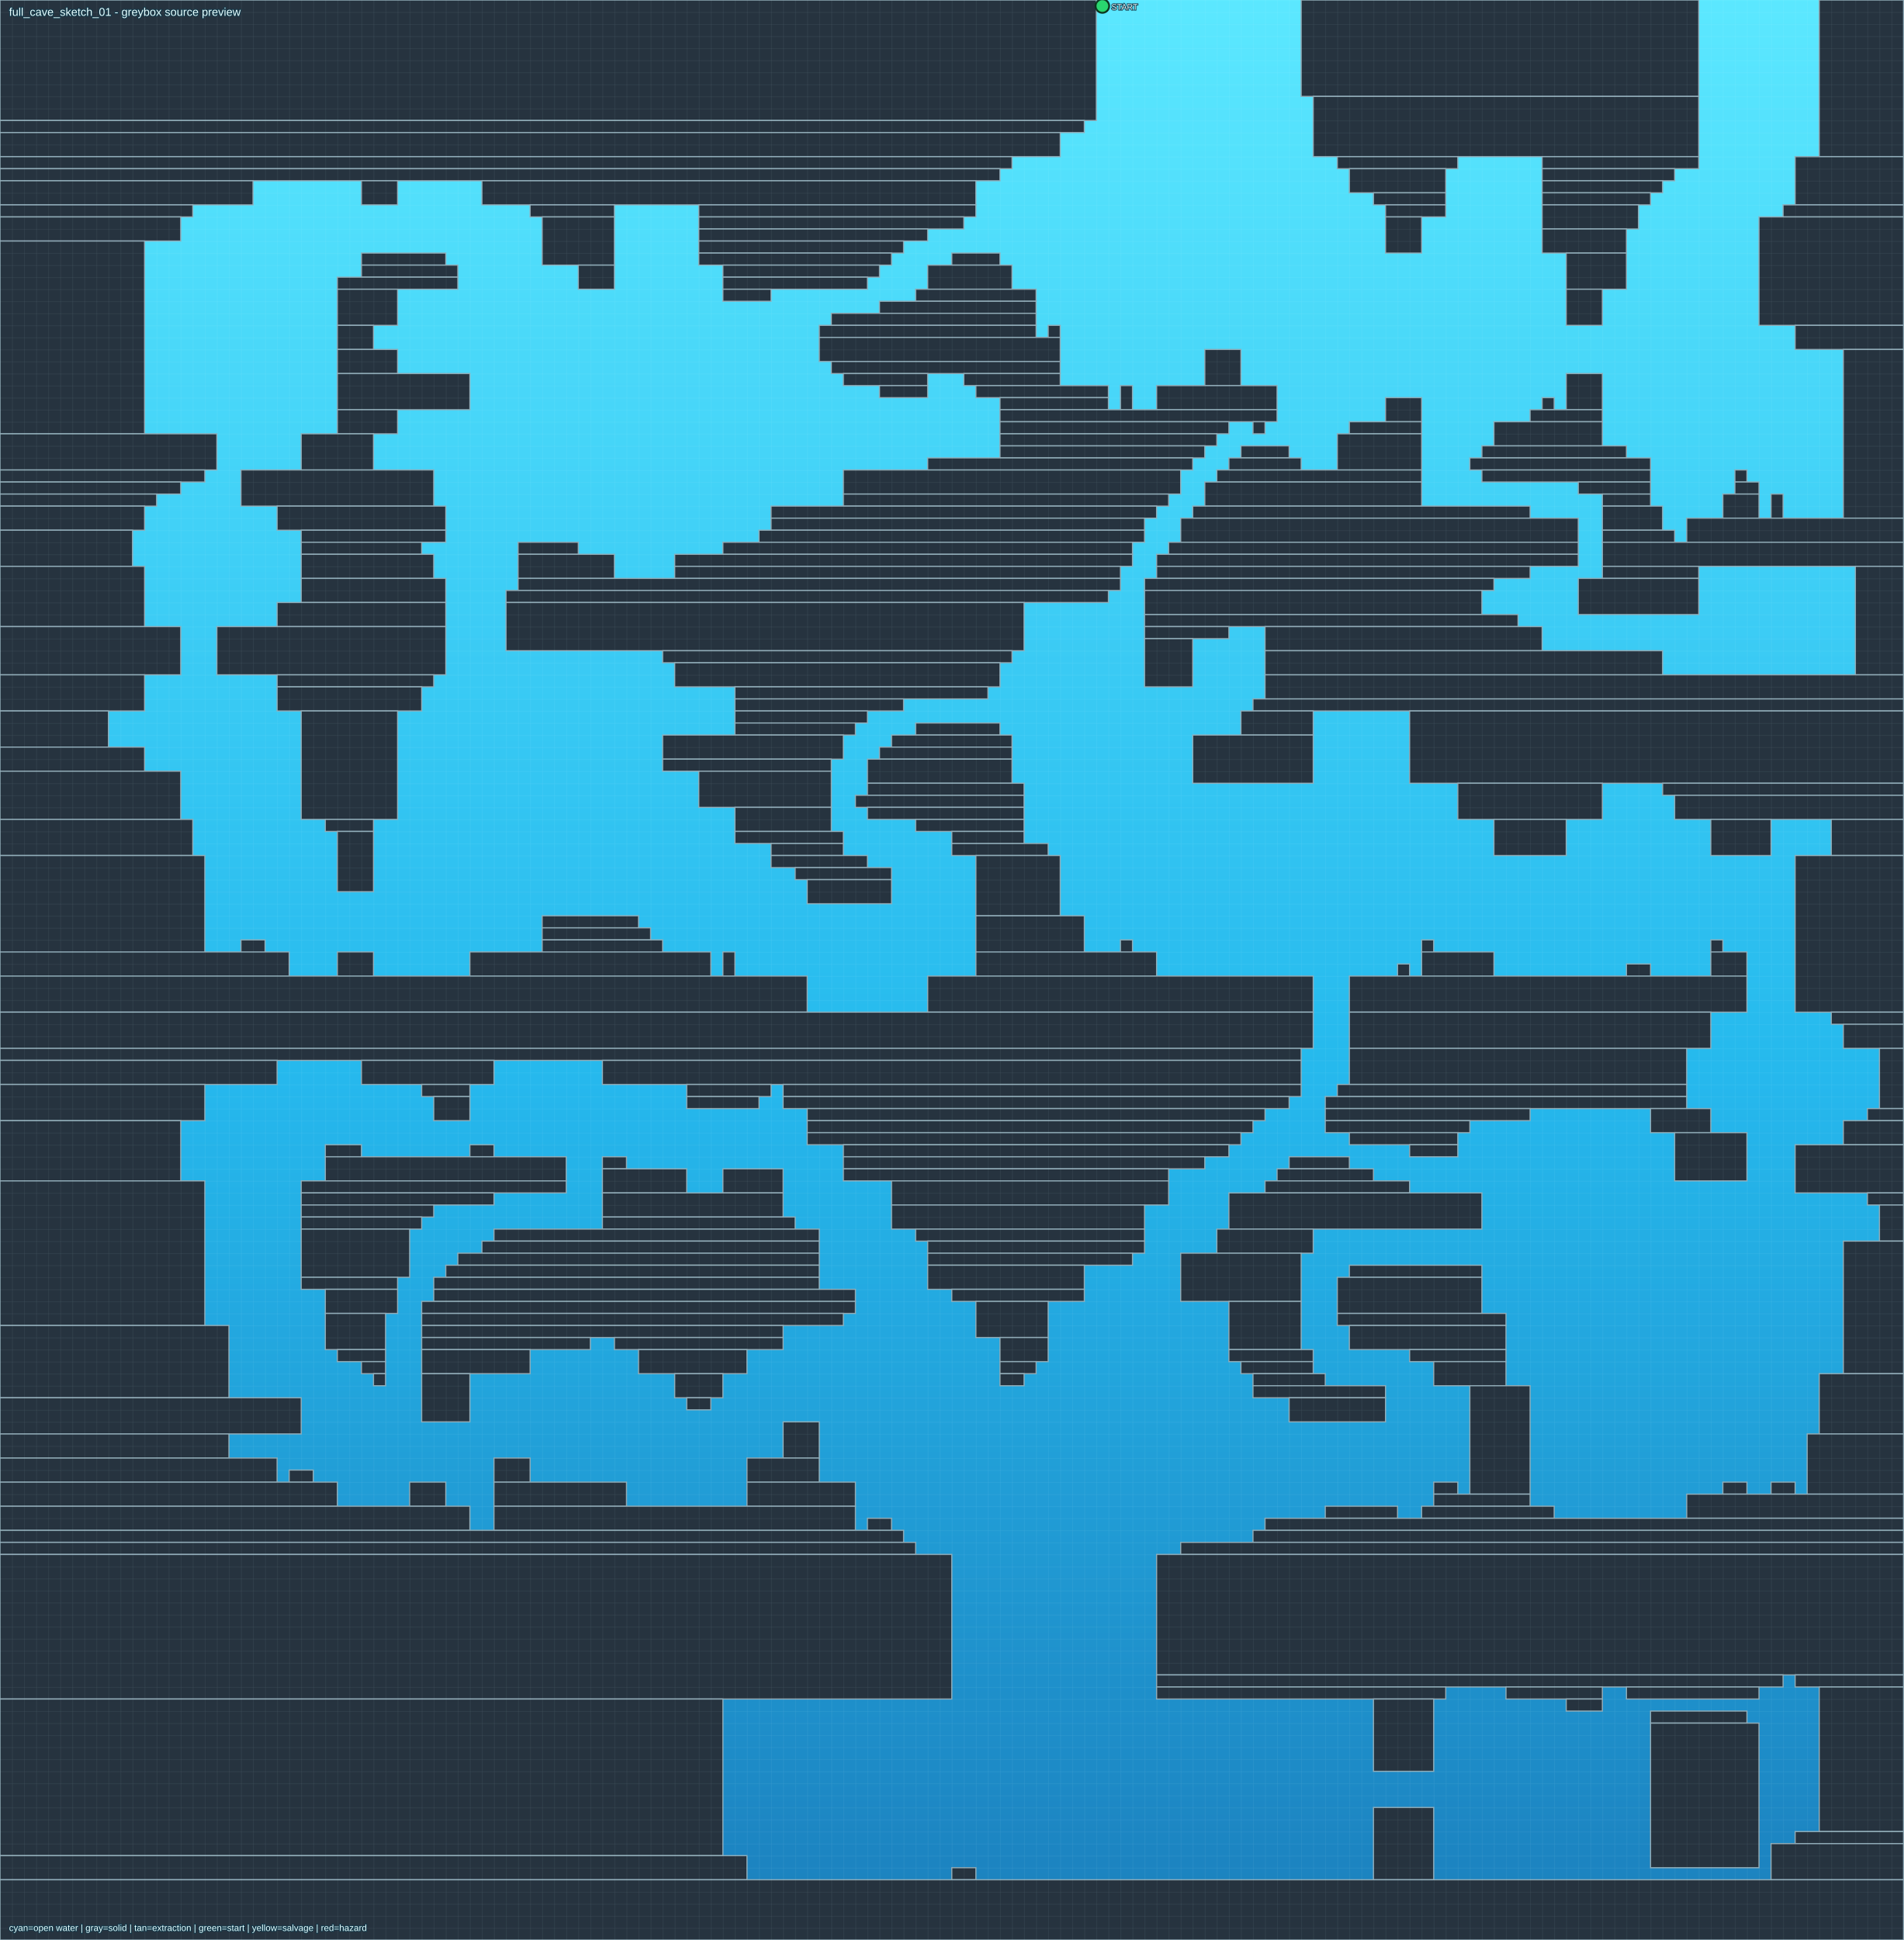
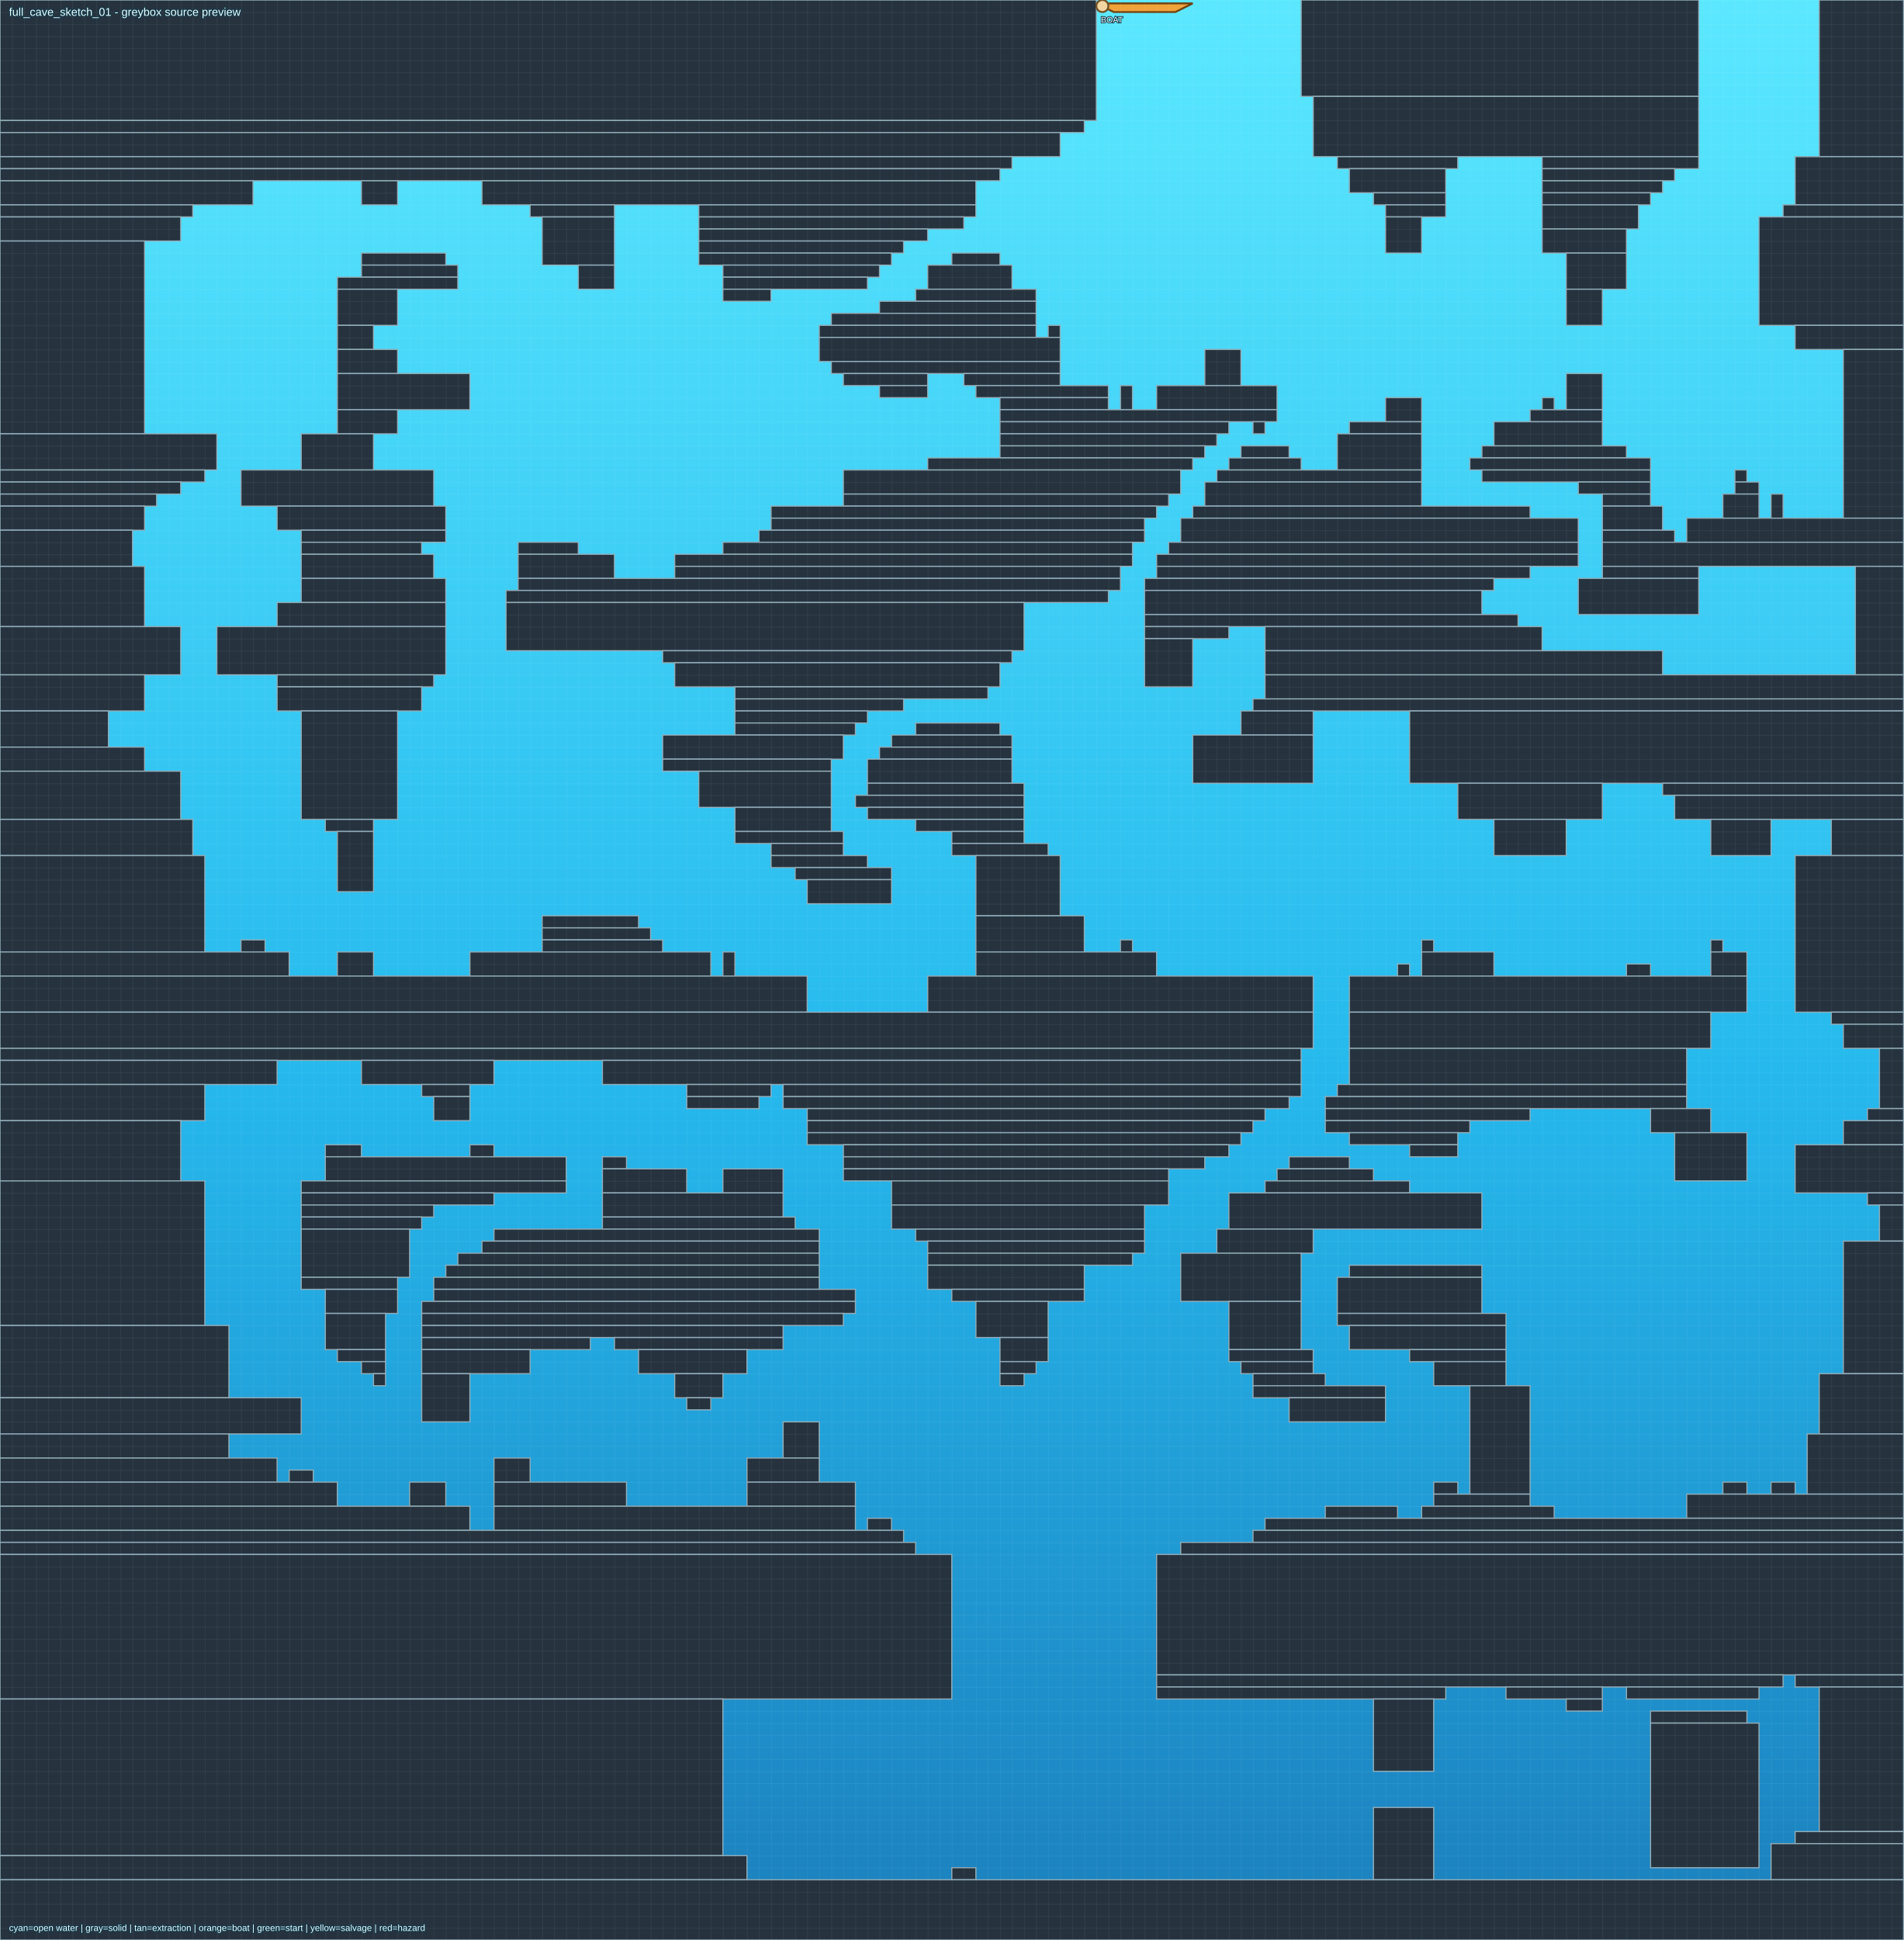
<svg xmlns="http://www.w3.org/2000/svg" viewBox="0 0 5056 5152" width="5056" height="5152">
  <defs>
    <linearGradient id="water" x1="0" y1="0" x2="0" y2="1">
      <stop offset="0%" stop-color="#4ee6ff" />
      <stop offset="55%" stop-color="#13b3ec" />
      <stop offset="100%" stop-color="#0874b7" />
    </linearGradient>
    <pattern id="grid" width="32" height="32" patternUnits="userSpaceOnUse">
      <path d="M 32 0 L 0 0 0 32" fill="none" stroke="#d8f7ff" stroke-width="1" opacity="0.22" />
    </pattern>
  </defs>
  <rect x="0" y="0" width="5056" height="5152" fill="url(#water)" />
  <rect x="0" y="0" width="5056" height="5152" fill="#ffffff" opacity="0.08" stroke="#ffffff" stroke-width="4" stroke-dasharray="16 14" />
  <text x="12.0" y="34.0" fill="#eaffff" font-family="Arial, sans-serif" font-size="24" paint-order="stroke" stroke="#10384a" stroke-width="4">full_sketch_source_bounds</text>
  <rect x="3456" y="0" width="1056" height="256" fill="#26333f" stroke="#8ea9b5" stroke-width="3" />
  <rect x="0" y="0" width="2912" height="320" fill="#26333f" stroke="#8ea9b5" stroke-width="3" />
  <rect x="0" y="320" width="2880" height="32" fill="#26333f" stroke="#8ea9b5" stroke-width="3" />
  <rect x="0" y="352" width="2816" height="64" fill="#26333f" stroke="#8ea9b5" stroke-width="3" />
  <rect x="3488" y="256" width="1024" height="160" fill="#26333f" stroke="#8ea9b5" stroke-width="3" />
  <rect x="4832" y="0" width="224" height="416" fill="#26333f" stroke="#8ea9b5" stroke-width="3" />
  <rect x="0" y="416" width="2688" height="32" fill="#26333f" stroke="#8ea9b5" stroke-width="3" />
  <rect x="3552" y="416" width="320" height="32" fill="#26333f" stroke="#8ea9b5" stroke-width="3" />
  <rect x="4096" y="416" width="416" height="32" fill="#26333f" stroke="#8ea9b5" stroke-width="3" />
  <rect x="0" y="448" width="2656" height="32" fill="#26333f" stroke="#8ea9b5" stroke-width="3" />
  <rect x="4096" y="448" width="352" height="32" fill="#26333f" stroke="#8ea9b5" stroke-width="3" />
  <rect x="3584" y="448" width="256" height="64" fill="#26333f" stroke="#8ea9b5" stroke-width="3" />
  <rect x="4096" y="480" width="320" height="32" fill="#26333f" stroke="#8ea9b5" stroke-width="3" />
  <rect x="0" y="480" width="672" height="64" fill="#26333f" stroke="#8ea9b5" stroke-width="3" />
  <rect x="960" y="480" width="96" height="64" fill="#26333f" stroke="#8ea9b5" stroke-width="3" />
  <rect x="1280" y="480" width="1312" height="64" fill="#26333f" stroke="#8ea9b5" stroke-width="3" />
  <rect x="3648" y="512" width="192" height="32" fill="#26333f" stroke="#8ea9b5" stroke-width="3" />
  <rect x="4096" y="512" width="288" height="32" fill="#26333f" stroke="#8ea9b5" stroke-width="3" />
  <rect x="4768" y="416" width="288" height="128" fill="#26333f" stroke="#8ea9b5" stroke-width="3" />
  <rect x="0" y="544" width="512" height="32" fill="#26333f" stroke="#8ea9b5" stroke-width="3" />
  <rect x="1408" y="544" width="224" height="32" fill="#26333f" stroke="#8ea9b5" stroke-width="3" />
  <rect x="1856" y="544" width="736" height="32" fill="#26333f" stroke="#8ea9b5" stroke-width="3" />
  <rect x="3680" y="544" width="160" height="32" fill="#26333f" stroke="#8ea9b5" stroke-width="3" />
  <rect x="4736" y="544" width="320" height="32" fill="#26333f" stroke="#8ea9b5" stroke-width="3" />
  <rect x="1856" y="576" width="704" height="32" fill="#26333f" stroke="#8ea9b5" stroke-width="3" />
  <rect x="4096" y="544" width="256" height="64" fill="#26333f" stroke="#8ea9b5" stroke-width="3" />
  <rect x="0" y="576" width="480" height="64" fill="#26333f" stroke="#8ea9b5" stroke-width="3" />
  <rect x="1856" y="608" width="608" height="32" fill="#26333f" stroke="#8ea9b5" stroke-width="3" />
  <rect x="1856" y="640" width="544" height="32" fill="#26333f" stroke="#8ea9b5" stroke-width="3" />
  <rect x="3680" y="576" width="96" height="96" fill="#26333f" stroke="#8ea9b5" stroke-width="3" />
  <rect x="4096" y="608" width="224" height="64" fill="#26333f" stroke="#8ea9b5" stroke-width="3" />
  <rect x="960" y="672" width="224" height="32" fill="#26333f" stroke="#8ea9b5" stroke-width="3" />
  <rect x="1440" y="576" width="192" height="128" fill="#26333f" stroke="#8ea9b5" stroke-width="3" />
  <rect x="1856" y="672" width="512" height="32" fill="#26333f" stroke="#8ea9b5" stroke-width="3" />
  <rect x="2528" y="672" width="128" height="32" fill="#26333f" stroke="#8ea9b5" stroke-width="3" />
  <rect x="960" y="704" width="256" height="32" fill="#26333f" stroke="#8ea9b5" stroke-width="3" />
  <rect x="1920" y="704" width="416" height="32" fill="#26333f" stroke="#8ea9b5" stroke-width="3" />
  <rect x="896" y="736" width="320" height="32" fill="#26333f" stroke="#8ea9b5" stroke-width="3" />
  <rect x="1536" y="704" width="96" height="64" fill="#26333f" stroke="#8ea9b5" stroke-width="3" />
  <rect x="1920" y="736" width="384" height="32" fill="#26333f" stroke="#8ea9b5" stroke-width="3" />
  <rect x="2464" y="704" width="224" height="64" fill="#26333f" stroke="#8ea9b5" stroke-width="3" />
  <rect x="4160" y="672" width="160" height="96" fill="#26333f" stroke="#8ea9b5" stroke-width="3" />
  <rect x="1920" y="768" width="128" height="32" fill="#26333f" stroke="#8ea9b5" stroke-width="3" />
  <rect x="2432" y="768" width="320" height="32" fill="#26333f" stroke="#8ea9b5" stroke-width="3" />
  <rect x="2336" y="800" width="416" height="32" fill="#26333f" stroke="#8ea9b5" stroke-width="3" />
  <rect x="896" y="768" width="160" height="96" fill="#26333f" stroke="#8ea9b5" stroke-width="3" />
  <rect x="2208" y="832" width="544" height="32" fill="#26333f" stroke="#8ea9b5" stroke-width="3" />
  <rect x="4160" y="768" width="96" height="96" fill="#26333f" stroke="#8ea9b5" stroke-width="3" />
  <rect x="4672" y="576" width="384" height="288" fill="#26333f" stroke="#8ea9b5" stroke-width="3" />
  <rect x="2176" y="864" width="576" height="32" fill="#26333f" stroke="#8ea9b5" stroke-width="3" />
  <rect x="2784" y="864" width="32" height="32" fill="#26333f" stroke="#8ea9b5" stroke-width="3" />
  <rect x="896" y="864" width="96" height="64" fill="#26333f" stroke="#8ea9b5" stroke-width="3" />
  <rect x="4768" y="864" width="288" height="64" fill="#26333f" stroke="#8ea9b5" stroke-width="3" />
  <rect x="2176" y="896" width="640" height="64" fill="#26333f" stroke="#8ea9b5" stroke-width="3" />
  <rect x="896" y="928" width="160" height="64" fill="#26333f" stroke="#8ea9b5" stroke-width="3" />
  <rect x="2208" y="960" width="608" height="32" fill="#26333f" stroke="#8ea9b5" stroke-width="3" />
  <rect x="2240" y="992" width="224" height="32" fill="#26333f" stroke="#8ea9b5" stroke-width="3" />
  <rect x="2560" y="992" width="256" height="32" fill="#26333f" stroke="#8ea9b5" stroke-width="3" />
  <rect x="3200" y="928" width="96" height="96" fill="#26333f" stroke="#8ea9b5" stroke-width="3" />
  <rect x="2336" y="1024" width="128" height="32" fill="#26333f" stroke="#8ea9b5" stroke-width="3" />
  <rect x="2592" y="1024" width="352" height="32" fill="#26333f" stroke="#8ea9b5" stroke-width="3" />
  <rect x="896" y="992" width="352" height="96" fill="#26333f" stroke="#8ea9b5" stroke-width="3" />
  <rect x="2656" y="1056" width="288" height="32" fill="#26333f" stroke="#8ea9b5" stroke-width="3" />
  <rect x="2976" y="1024" width="32" height="64" fill="#26333f" stroke="#8ea9b5" stroke-width="3" />
  <rect x="3072" y="1024" width="320" height="64" fill="#26333f" stroke="#8ea9b5" stroke-width="3" />
  <rect x="4096" y="1056" width="32" height="32" fill="#26333f" stroke="#8ea9b5" stroke-width="3" />
  <rect x="4160" y="992" width="96" height="96" fill="#26333f" stroke="#8ea9b5" stroke-width="3" />
  <rect x="2656" y="1088" width="736" height="32" fill="#26333f" stroke="#8ea9b5" stroke-width="3" />
  <rect x="3680" y="1056" width="96" height="64" fill="#26333f" stroke="#8ea9b5" stroke-width="3" />
  <rect x="4064" y="1088" width="192" height="32" fill="#26333f" stroke="#8ea9b5" stroke-width="3" />
  <rect x="0" y="640" width="384" height="512" fill="#26333f" stroke="#8ea9b5" stroke-width="3" />
  <rect x="896" y="1088" width="160" height="64" fill="#26333f" stroke="#8ea9b5" stroke-width="3" />
  <rect x="2656" y="1120" width="608" height="32" fill="#26333f" stroke="#8ea9b5" stroke-width="3" />
  <rect x="3328" y="1120" width="32" height="32" fill="#26333f" stroke="#8ea9b5" stroke-width="3" />
  <rect x="3584" y="1120" width="192" height="32" fill="#26333f" stroke="#8ea9b5" stroke-width="3" />
  <rect x="2656" y="1152" width="576" height="32" fill="#26333f" stroke="#8ea9b5" stroke-width="3" />
  <rect x="3968" y="1120" width="288" height="64" fill="#26333f" stroke="#8ea9b5" stroke-width="3" />
  <rect x="2656" y="1184" width="544" height="32" fill="#26333f" stroke="#8ea9b5" stroke-width="3" />
  <rect x="3296" y="1184" width="128" height="32" fill="#26333f" stroke="#8ea9b5" stroke-width="3" />
  <rect x="3936" y="1184" width="384" height="32" fill="#26333f" stroke="#8ea9b5" stroke-width="3" />
  <rect x="0" y="1152" width="576" height="96" fill="#26333f" stroke="#8ea9b5" stroke-width="3" />
  <rect x="800" y="1152" width="192" height="96" fill="#26333f" stroke="#8ea9b5" stroke-width="3" />
  <rect x="2464" y="1216" width="704" height="32" fill="#26333f" stroke="#8ea9b5" stroke-width="3" />
  <rect x="3264" y="1216" width="192" height="32" fill="#26333f" stroke="#8ea9b5" stroke-width="3" />
  <rect x="3552" y="1152" width="224" height="96" fill="#26333f" stroke="#8ea9b5" stroke-width="3" />
  <rect x="3904" y="1216" width="480" height="32" fill="#26333f" stroke="#8ea9b5" stroke-width="3" />
  <rect x="0" y="1248" width="544" height="32" fill="#26333f" stroke="#8ea9b5" stroke-width="3" />
  <rect x="3232" y="1248" width="544" height="32" fill="#26333f" stroke="#8ea9b5" stroke-width="3" />
  <rect x="3936" y="1248" width="448" height="32" fill="#26333f" stroke="#8ea9b5" stroke-width="3" />
  <rect x="4608" y="1248" width="32" height="32" fill="#26333f" stroke="#8ea9b5" stroke-width="3" />
  <rect x="0" y="1280" width="480" height="32" fill="#26333f" stroke="#8ea9b5" stroke-width="3" />
  <rect x="2240" y="1248" width="896" height="64" fill="#26333f" stroke="#8ea9b5" stroke-width="3" />
  <rect x="4192" y="1280" width="192" height="32" fill="#26333f" stroke="#8ea9b5" stroke-width="3" />
  <rect x="4608" y="1280" width="64" height="32" fill="#26333f" stroke="#8ea9b5" stroke-width="3" />
  <rect x="0" y="1312" width="416" height="32" fill="#26333f" stroke="#8ea9b5" stroke-width="3" />
  <rect x="640" y="1248" width="512" height="96" fill="#26333f" stroke="#8ea9b5" stroke-width="3" />
  <rect x="2240" y="1312" width="864" height="32" fill="#26333f" stroke="#8ea9b5" stroke-width="3" />
  <rect x="3200" y="1280" width="576" height="64" fill="#26333f" stroke="#8ea9b5" stroke-width="3" />
  <rect x="4256" y="1312" width="128" height="32" fill="#26333f" stroke="#8ea9b5" stroke-width="3" />
  <rect x="2048" y="1344" width="1024" height="32" fill="#26333f" stroke="#8ea9b5" stroke-width="3" />
  <rect x="3168" y="1344" width="896" height="32" fill="#26333f" stroke="#8ea9b5" stroke-width="3" />
  <rect x="4576" y="1312" width="96" height="64" fill="#26333f" stroke="#8ea9b5" stroke-width="3" />
  <rect x="4704" y="1312" width="32" height="64" fill="#26333f" stroke="#8ea9b5" stroke-width="3" />
  <rect x="4896" y="928" width="160" height="448" fill="#26333f" stroke="#8ea9b5" stroke-width="3" />
  <rect x="0" y="1344" width="384" height="64" fill="#26333f" stroke="#8ea9b5" stroke-width="3" />
  <rect x="736" y="1344" width="448" height="64" fill="#26333f" stroke="#8ea9b5" stroke-width="3" />
  <rect x="2048" y="1376" width="992" height="32" fill="#26333f" stroke="#8ea9b5" stroke-width="3" />
  <rect x="4256" y="1344" width="160" height="64" fill="#26333f" stroke="#8ea9b5" stroke-width="3" />
  <rect x="800" y="1408" width="384" height="32" fill="#26333f" stroke="#8ea9b5" stroke-width="3" />
  <rect x="2016" y="1408" width="1024" height="32" fill="#26333f" stroke="#8ea9b5" stroke-width="3" />
  <rect x="3136" y="1376" width="1056" height="64" fill="#26333f" stroke="#8ea9b5" stroke-width="3" />
  <rect x="4256" y="1408" width="192" height="32" fill="#26333f" stroke="#8ea9b5" stroke-width="3" />
  <rect x="4480" y="1376" width="576" height="64" fill="#26333f" stroke="#8ea9b5" stroke-width="3" />
  <rect x="800" y="1440" width="320" height="32" fill="#26333f" stroke="#8ea9b5" stroke-width="3" />
  <rect x="1376" y="1440" width="160" height="32" fill="#26333f" stroke="#8ea9b5" stroke-width="3" />
  <rect x="1920" y="1440" width="1088" height="32" fill="#26333f" stroke="#8ea9b5" stroke-width="3" />
  <rect x="3104" y="1440" width="1088" height="32" fill="#26333f" stroke="#8ea9b5" stroke-width="3" />
  <rect x="0" y="1408" width="352" height="96" fill="#26333f" stroke="#8ea9b5" stroke-width="3" />
  <rect x="1792" y="1472" width="1216" height="32" fill="#26333f" stroke="#8ea9b5" stroke-width="3" />
  <rect x="3072" y="1472" width="1120" height="32" fill="#26333f" stroke="#8ea9b5" stroke-width="3" />
  <rect x="4256" y="1440" width="800" height="64" fill="#26333f" stroke="#8ea9b5" stroke-width="3" />
  <rect x="800" y="1472" width="352" height="64" fill="#26333f" stroke="#8ea9b5" stroke-width="3" />
  <rect x="1376" y="1472" width="256" height="64" fill="#26333f" stroke="#8ea9b5" stroke-width="3" />
  <rect x="1792" y="1504" width="1184" height="32" fill="#26333f" stroke="#8ea9b5" stroke-width="3" />
  <rect x="3072" y="1504" width="992" height="32" fill="#26333f" stroke="#8ea9b5" stroke-width="3" />
  <rect x="4256" y="1504" width="256" height="32" fill="#26333f" stroke="#8ea9b5" stroke-width="3" />
  <rect x="1376" y="1536" width="1600" height="32" fill="#26333f" stroke="#8ea9b5" stroke-width="3" />
  <rect x="3040" y="1536" width="928" height="32" fill="#26333f" stroke="#8ea9b5" stroke-width="3" />
  <rect x="800" y="1536" width="384" height="64" fill="#26333f" stroke="#8ea9b5" stroke-width="3" />
  <rect x="1344" y="1568" width="1600" height="32" fill="#26333f" stroke="#8ea9b5" stroke-width="3" />
  <rect x="3040" y="1568" width="896" height="64" fill="#26333f" stroke="#8ea9b5" stroke-width="3" />
  <rect x="4192" y="1536" width="320" height="96" fill="#26333f" stroke="#8ea9b5" stroke-width="3" />
  <rect x="0" y="1504" width="384" height="160" fill="#26333f" stroke="#8ea9b5" stroke-width="3" />
  <rect x="736" y="1600" width="448" height="64" fill="#26333f" stroke="#8ea9b5" stroke-width="3" />
  <rect x="3040" y="1632" width="992" height="32" fill="#26333f" stroke="#8ea9b5" stroke-width="3" />
  <rect x="3040" y="1664" width="224" height="32" fill="#26333f" stroke="#8ea9b5" stroke-width="3" />
  <rect x="1344" y="1600" width="1376" height="128" fill="#26333f" stroke="#8ea9b5" stroke-width="3" />
  <rect x="3360" y="1664" width="736" height="64" fill="#26333f" stroke="#8ea9b5" stroke-width="3" />
  <rect x="1760" y="1728" width="928" height="32" fill="#26333f" stroke="#8ea9b5" stroke-width="3" />
  <rect x="0" y="1664" width="480" height="128" fill="#26333f" stroke="#8ea9b5" stroke-width="3" />
  <rect x="576" y="1664" width="608" height="128" fill="#26333f" stroke="#8ea9b5" stroke-width="3" />
  <rect x="3360" y="1728" width="1056" height="64" fill="#26333f" stroke="#8ea9b5" stroke-width="3" />
  <rect x="4928" y="1504" width="128" height="288" fill="#26333f" stroke="#8ea9b5" stroke-width="3" />
  <rect x="736" y="1792" width="416" height="32" fill="#26333f" stroke="#8ea9b5" stroke-width="3" />
  <rect x="1792" y="1760" width="864" height="64" fill="#26333f" stroke="#8ea9b5" stroke-width="3" />
  <rect x="3040" y="1696" width="128" height="128" fill="#26333f" stroke="#8ea9b5" stroke-width="3" />
  <rect x="1952" y="1824" width="672" height="32" fill="#26333f" stroke="#8ea9b5" stroke-width="3" />
  <rect x="3360" y="1792" width="1696" height="64" fill="#26333f" stroke="#8ea9b5" stroke-width="3" />
  <rect x="0" y="1792" width="384" height="96" fill="#26333f" stroke="#8ea9b5" stroke-width="3" />
  <rect x="736" y="1824" width="384" height="64" fill="#26333f" stroke="#8ea9b5" stroke-width="3" />
  <rect x="1952" y="1856" width="448" height="32" fill="#26333f" stroke="#8ea9b5" stroke-width="3" />
  <rect x="3328" y="1856" width="1728" height="32" fill="#26333f" stroke="#8ea9b5" stroke-width="3" />
  <rect x="1952" y="1888" width="352" height="32" fill="#26333f" stroke="#8ea9b5" stroke-width="3" />
  <rect x="1952" y="1920" width="320" height="32" fill="#26333f" stroke="#8ea9b5" stroke-width="3" />
  <rect x="2432" y="1920" width="224" height="32" fill="#26333f" stroke="#8ea9b5" stroke-width="3" />
  <rect x="3296" y="1888" width="192" height="64" fill="#26333f" stroke="#8ea9b5" stroke-width="3" />
  <rect x="0" y="1888" width="288" height="96" fill="#26333f" stroke="#8ea9b5" stroke-width="3" />
  <rect x="2368" y="1952" width="320" height="32" fill="#26333f" stroke="#8ea9b5" stroke-width="3" />
  <rect x="1760" y="1952" width="480" height="64" fill="#26333f" stroke="#8ea9b5" stroke-width="3" />
  <rect x="2336" y="1984" width="352" height="32" fill="#26333f" stroke="#8ea9b5" stroke-width="3" />
  <rect x="0" y="1984" width="384" height="64" fill="#26333f" stroke="#8ea9b5" stroke-width="3" />
  <rect x="1760" y="2016" width="448" height="32" fill="#26333f" stroke="#8ea9b5" stroke-width="3" />
  <rect x="2304" y="2016" width="384" height="64" fill="#26333f" stroke="#8ea9b5" stroke-width="3" />
  <rect x="3168" y="1952" width="320" height="128" fill="#26333f" stroke="#8ea9b5" stroke-width="3" />
  <rect x="3744" y="1888" width="1312" height="192" fill="#26333f" stroke="#8ea9b5" stroke-width="3" />
  <rect x="2304" y="2080" width="416" height="32" fill="#26333f" stroke="#8ea9b5" stroke-width="3" />
  <rect x="4416" y="2080" width="640" height="32" fill="#26333f" stroke="#8ea9b5" stroke-width="3" />
  <rect x="1856" y="2048" width="352" height="96" fill="#26333f" stroke="#8ea9b5" stroke-width="3" />
  <rect x="2272" y="2112" width="448" height="32" fill="#26333f" stroke="#8ea9b5" stroke-width="3" />
  <rect x="0" y="2048" width="480" height="128" fill="#26333f" stroke="#8ea9b5" stroke-width="3" />
  <rect x="800" y="1888" width="256" height="288" fill="#26333f" stroke="#8ea9b5" stroke-width="3" />
  <rect x="2304" y="2144" width="416" height="32" fill="#26333f" stroke="#8ea9b5" stroke-width="3" />
  <rect x="3872" y="2080" width="384" height="96" fill="#26333f" stroke="#8ea9b5" stroke-width="3" />
  <rect x="4448" y="2112" width="608" height="64" fill="#26333f" stroke="#8ea9b5" stroke-width="3" />
  <rect x="864" y="2176" width="128" height="32" fill="#26333f" stroke="#8ea9b5" stroke-width="3" />
  <rect x="1952" y="2144" width="256" height="64" fill="#26333f" stroke="#8ea9b5" stroke-width="3" />
  <rect x="2432" y="2176" width="288" height="32" fill="#26333f" stroke="#8ea9b5" stroke-width="3" />
  <rect x="1952" y="2208" width="288" height="32" fill="#26333f" stroke="#8ea9b5" stroke-width="3" />
  <rect x="2528" y="2208" width="192" height="32" fill="#26333f" stroke="#8ea9b5" stroke-width="3" />
  <rect x="0" y="2176" width="512" height="96" fill="#26333f" stroke="#8ea9b5" stroke-width="3" />
  <rect x="2048" y="2240" width="192" height="32" fill="#26333f" stroke="#8ea9b5" stroke-width="3" />
  <rect x="2528" y="2240" width="256" height="32" fill="#26333f" stroke="#8ea9b5" stroke-width="3" />
  <rect x="3968" y="2176" width="192" height="96" fill="#26333f" stroke="#8ea9b5" stroke-width="3" />
  <rect x="4544" y="2176" width="160" height="96" fill="#26333f" stroke="#8ea9b5" stroke-width="3" />
  <rect x="4864" y="2176" width="192" height="96" fill="#26333f" stroke="#8ea9b5" stroke-width="3" />
  <rect x="2048" y="2272" width="256" height="32" fill="#26333f" stroke="#8ea9b5" stroke-width="3" />
  <rect x="2112" y="2304" width="256" height="32" fill="#26333f" stroke="#8ea9b5" stroke-width="3" />
  <rect x="896" y="2208" width="96" height="160" fill="#26333f" stroke="#8ea9b5" stroke-width="3" />
  <rect x="2144" y="2336" width="224" height="64" fill="#26333f" stroke="#8ea9b5" stroke-width="3" />
  <rect x="2592" y="2272" width="224" height="160" fill="#26333f" stroke="#8ea9b5" stroke-width="3" />
  <rect x="1440" y="2432" width="256" height="32" fill="#26333f" stroke="#8ea9b5" stroke-width="3" />
  <rect x="1440" y="2464" width="288" height="32" fill="#26333f" stroke="#8ea9b5" stroke-width="3" />
  <rect x="0" y="2272" width="544" height="256" fill="#26333f" stroke="#8ea9b5" stroke-width="3" />
  <rect x="640" y="2496" width="64" height="32" fill="#26333f" stroke="#8ea9b5" stroke-width="3" />
  <rect x="1440" y="2496" width="320" height="32" fill="#26333f" stroke="#8ea9b5" stroke-width="3" />
  <rect x="2592" y="2432" width="288" height="96" fill="#26333f" stroke="#8ea9b5" stroke-width="3" />
  <rect x="2976" y="2496" width="32" height="32" fill="#26333f" stroke="#8ea9b5" stroke-width="3" />
  <rect x="3776" y="2496" width="32" height="32" fill="#26333f" stroke="#8ea9b5" stroke-width="3" />
  <rect x="4544" y="2496" width="32" height="32" fill="#26333f" stroke="#8ea9b5" stroke-width="3" />
  <rect x="0" y="2528" width="768" height="64" fill="#26333f" stroke="#8ea9b5" stroke-width="3" />
  <rect x="896" y="2528" width="96" height="64" fill="#26333f" stroke="#8ea9b5" stroke-width="3" />
  <rect x="1248" y="2528" width="640" height="64" fill="#26333f" stroke="#8ea9b5" stroke-width="3" />
  <rect x="1920" y="2528" width="32" height="64" fill="#26333f" stroke="#8ea9b5" stroke-width="3" />
  <rect x="2592" y="2528" width="480" height="64" fill="#26333f" stroke="#8ea9b5" stroke-width="3" />
  <rect x="3712" y="2560" width="32" height="32" fill="#26333f" stroke="#8ea9b5" stroke-width="3" />
  <rect x="3776" y="2528" width="192" height="64" fill="#26333f" stroke="#8ea9b5" stroke-width="3" />
  <rect x="4320" y="2560" width="64" height="32" fill="#26333f" stroke="#8ea9b5" stroke-width="3" />
  <rect x="4544" y="2528" width="96" height="64" fill="#26333f" stroke="#8ea9b5" stroke-width="3" />
  <rect x="0" y="2592" width="2144" height="96" fill="#26333f" stroke="#8ea9b5" stroke-width="3" />
  <rect x="2464" y="2592" width="1024" height="96" fill="#26333f" stroke="#8ea9b5" stroke-width="3" />
  <rect x="3584" y="2592" width="1056" height="96" fill="#26333f" stroke="#8ea9b5" stroke-width="3" />
  <rect x="4768" y="2272" width="288" height="416" fill="#26333f" stroke="#8ea9b5" stroke-width="3" />
  <rect x="4864" y="2688" width="192" height="32" fill="#26333f" stroke="#8ea9b5" stroke-width="3" />
  <rect x="0" y="2688" width="3488" height="96" fill="#26333f" stroke="#8ea9b5" stroke-width="3" />
  <rect x="3584" y="2688" width="960" height="96" fill="#26333f" stroke="#8ea9b5" stroke-width="3" />
  <rect x="4896" y="2720" width="160" height="64" fill="#26333f" stroke="#8ea9b5" stroke-width="3" />
  <rect x="0" y="2784" width="3456" height="32" fill="#26333f" stroke="#8ea9b5" stroke-width="3" />
  <rect x="0" y="2816" width="736" height="64" fill="#26333f" stroke="#8ea9b5" stroke-width="3" />
  <rect x="960" y="2816" width="352" height="64" fill="#26333f" stroke="#8ea9b5" stroke-width="3" />
  <rect x="1600" y="2816" width="1856" height="64" fill="#26333f" stroke="#8ea9b5" stroke-width="3" />
  <rect x="3584" y="2784" width="896" height="96" fill="#26333f" stroke="#8ea9b5" stroke-width="3" />
  <rect x="1120" y="2880" width="128" height="32" fill="#26333f" stroke="#8ea9b5" stroke-width="3" />
  <rect x="1824" y="2880" width="224" height="32" fill="#26333f" stroke="#8ea9b5" stroke-width="3" />
  <rect x="2080" y="2880" width="1376" height="32" fill="#26333f" stroke="#8ea9b5" stroke-width="3" />
  <rect x="3552" y="2880" width="928" height="32" fill="#26333f" stroke="#8ea9b5" stroke-width="3" />
  <rect x="1824" y="2912" width="192" height="32" fill="#26333f" stroke="#8ea9b5" stroke-width="3" />
  <rect x="2080" y="2912" width="1344" height="32" fill="#26333f" stroke="#8ea9b5" stroke-width="3" />
  <rect x="3520" y="2912" width="960" height="32" fill="#26333f" stroke="#8ea9b5" stroke-width="3" />
  <rect x="4992" y="2784" width="64" height="160" fill="#26333f" stroke="#8ea9b5" stroke-width="3" />
  <rect x="0" y="2880" width="544" height="96" fill="#26333f" stroke="#8ea9b5" stroke-width="3" />
  <rect x="1152" y="2912" width="96" height="64" fill="#26333f" stroke="#8ea9b5" stroke-width="3" />
  <rect x="2144" y="2944" width="1216" height="32" fill="#26333f" stroke="#8ea9b5" stroke-width="3" />
  <rect x="3520" y="2944" width="544" height="32" fill="#26333f" stroke="#8ea9b5" stroke-width="3" />
  <rect x="4960" y="2944" width="96" height="32" fill="#26333f" stroke="#8ea9b5" stroke-width="3" />
  <rect x="2144" y="2976" width="1184" height="32" fill="#26333f" stroke="#8ea9b5" stroke-width="3" />
  <rect x="3520" y="2976" width="384" height="32" fill="#26333f" stroke="#8ea9b5" stroke-width="3" />
  <rect x="4384" y="2944" width="160" height="64" fill="#26333f" stroke="#8ea9b5" stroke-width="3" />
  <rect x="2144" y="3008" width="1152" height="32" fill="#26333f" stroke="#8ea9b5" stroke-width="3" />
  <rect x="3584" y="3008" width="288" height="32" fill="#26333f" stroke="#8ea9b5" stroke-width="3" />
  <rect x="4896" y="2976" width="160" height="64" fill="#26333f" stroke="#8ea9b5" stroke-width="3" />
  <rect x="864" y="3040" width="96" height="32" fill="#26333f" stroke="#8ea9b5" stroke-width="3" />
  <rect x="1248" y="3040" width="64" height="32" fill="#26333f" stroke="#8ea9b5" stroke-width="3" />
  <rect x="2240" y="3040" width="1024" height="32" fill="#26333f" stroke="#8ea9b5" stroke-width="3" />
  <rect x="3744" y="3040" width="128" height="32" fill="#26333f" stroke="#8ea9b5" stroke-width="3" />
  <rect x="1600" y="3072" width="64" height="32" fill="#26333f" stroke="#8ea9b5" stroke-width="3" />
  <rect x="2240" y="3072" width="960" height="32" fill="#26333f" stroke="#8ea9b5" stroke-width="3" />
  <rect x="3424" y="3072" width="160" height="32" fill="#26333f" stroke="#8ea9b5" stroke-width="3" />
  <rect x="0" y="2976" width="480" height="160" fill="#26333f" stroke="#8ea9b5" stroke-width="3" />
  <rect x="864" y="3072" width="640" height="64" fill="#26333f" stroke="#8ea9b5" stroke-width="3" />
  <rect x="2240" y="3104" width="864" height="32" fill="#26333f" stroke="#8ea9b5" stroke-width="3" />
  <rect x="3392" y="3104" width="256" height="32" fill="#26333f" stroke="#8ea9b5" stroke-width="3" />
  <rect x="4448" y="3008" width="192" height="128" fill="#26333f" stroke="#8ea9b5" stroke-width="3" />
  <rect x="800" y="3136" width="704" height="32" fill="#26333f" stroke="#8ea9b5" stroke-width="3" />
  <rect x="1600" y="3104" width="224" height="64" fill="#26333f" stroke="#8ea9b5" stroke-width="3" />
  <rect x="1920" y="3104" width="160" height="64" fill="#26333f" stroke="#8ea9b5" stroke-width="3" />
  <rect x="3360" y="3136" width="384" height="32" fill="#26333f" stroke="#8ea9b5" stroke-width="3" />
  <rect x="4768" y="3040" width="288" height="128" fill="#26333f" stroke="#8ea9b5" stroke-width="3" />
  <rect x="800" y="3168" width="512" height="32" fill="#26333f" stroke="#8ea9b5" stroke-width="3" />
  <rect x="2368" y="3136" width="736" height="64" fill="#26333f" stroke="#8ea9b5" stroke-width="3" />
  <rect x="4960" y="3168" width="96" height="32" fill="#26333f" stroke="#8ea9b5" stroke-width="3" />
  <rect x="800" y="3200" width="352" height="32" fill="#26333f" stroke="#8ea9b5" stroke-width="3" />
  <rect x="1600" y="3168" width="480" height="64" fill="#26333f" stroke="#8ea9b5" stroke-width="3" />
  <rect x="800" y="3232" width="320" height="32" fill="#26333f" stroke="#8ea9b5" stroke-width="3" />
  <rect x="1600" y="3232" width="512" height="32" fill="#26333f" stroke="#8ea9b5" stroke-width="3" />
  <rect x="2368" y="3200" width="672" height="64" fill="#26333f" stroke="#8ea9b5" stroke-width="3" />
  <rect x="3264" y="3168" width="672" height="96" fill="#26333f" stroke="#8ea9b5" stroke-width="3" />
  <rect x="1312" y="3264" width="864" height="32" fill="#26333f" stroke="#8ea9b5" stroke-width="3" />
  <rect x="2432" y="3264" width="608" height="32" fill="#26333f" stroke="#8ea9b5" stroke-width="3" />
  <rect x="4992" y="3200" width="64" height="96" fill="#26333f" stroke="#8ea9b5" stroke-width="3" />
  <rect x="1280" y="3296" width="896" height="32" fill="#26333f" stroke="#8ea9b5" stroke-width="3" />
  <rect x="2464" y="3296" width="576" height="32" fill="#26333f" stroke="#8ea9b5" stroke-width="3" />
  <rect x="3232" y="3264" width="256" height="64" fill="#26333f" stroke="#8ea9b5" stroke-width="3" />
  <rect x="1216" y="3328" width="960" height="32" fill="#26333f" stroke="#8ea9b5" stroke-width="3" />
  <rect x="2464" y="3328" width="544" height="32" fill="#26333f" stroke="#8ea9b5" stroke-width="3" />
  <rect x="800" y="3264" width="288" height="128" fill="#26333f" stroke="#8ea9b5" stroke-width="3" />
  <rect x="1184" y="3360" width="992" height="32" fill="#26333f" stroke="#8ea9b5" stroke-width="3" />
  <rect x="3584" y="3360" width="352" height="32" fill="#26333f" stroke="#8ea9b5" stroke-width="3" />
  <rect x="800" y="3392" width="256" height="32" fill="#26333f" stroke="#8ea9b5" stroke-width="3" />
  <rect x="1152" y="3392" width="1024" height="32" fill="#26333f" stroke="#8ea9b5" stroke-width="3" />
  <rect x="2464" y="3360" width="416" height="64" fill="#26333f" stroke="#8ea9b5" stroke-width="3" />
  <rect x="1152" y="3424" width="1120" height="32" fill="#26333f" stroke="#8ea9b5" stroke-width="3" />
  <rect x="2528" y="3424" width="352" height="32" fill="#26333f" stroke="#8ea9b5" stroke-width="3" />
  <rect x="3136" y="3328" width="320" height="128" fill="#26333f" stroke="#8ea9b5" stroke-width="3" />
  <rect x="864" y="3424" width="192" height="64" fill="#26333f" stroke="#8ea9b5" stroke-width="3" />
  <rect x="1120" y="3456" width="1152" height="32" fill="#26333f" stroke="#8ea9b5" stroke-width="3" />
  <rect x="3552" y="3392" width="384" height="96" fill="#26333f" stroke="#8ea9b5" stroke-width="3" />
  <rect x="0" y="3136" width="544" height="384" fill="#26333f" stroke="#8ea9b5" stroke-width="3" />
  <rect x="1120" y="3488" width="1120" height="32" fill="#26333f" stroke="#8ea9b5" stroke-width="3" />
  <rect x="3552" y="3488" width="448" height="32" fill="#26333f" stroke="#8ea9b5" stroke-width="3" />
  <rect x="1120" y="3520" width="960" height="32" fill="#26333f" stroke="#8ea9b5" stroke-width="3" />
  <rect x="2592" y="3456" width="192" height="96" fill="#26333f" stroke="#8ea9b5" stroke-width="3" />
  <rect x="864" y="3488" width="160" height="96" fill="#26333f" stroke="#8ea9b5" stroke-width="3" />
  <rect x="1120" y="3552" width="448" height="32" fill="#26333f" stroke="#8ea9b5" stroke-width="3" />
  <rect x="1632" y="3552" width="448" height="32" fill="#26333f" stroke="#8ea9b5" stroke-width="3" />
  <rect x="3264" y="3456" width="192" height="128" fill="#26333f" stroke="#8ea9b5" stroke-width="3" />
  <rect x="3584" y="3520" width="416" height="64" fill="#26333f" stroke="#8ea9b5" stroke-width="3" />
  <rect x="896" y="3584" width="128" height="32" fill="#26333f" stroke="#8ea9b5" stroke-width="3" />
  <rect x="2656" y="3552" width="128" height="64" fill="#26333f" stroke="#8ea9b5" stroke-width="3" />
  <rect x="3264" y="3584" width="224" height="32" fill="#26333f" stroke="#8ea9b5" stroke-width="3" />
  <rect x="3744" y="3584" width="256" height="32" fill="#26333f" stroke="#8ea9b5" stroke-width="3" />
  <rect x="960" y="3616" width="64" height="32" fill="#26333f" stroke="#8ea9b5" stroke-width="3" />
  <rect x="1120" y="3584" width="288" height="64" fill="#26333f" stroke="#8ea9b5" stroke-width="3" />
  <rect x="1696" y="3584" width="288" height="64" fill="#26333f" stroke="#8ea9b5" stroke-width="3" />
  <rect x="2656" y="3616" width="96" height="32" fill="#26333f" stroke="#8ea9b5" stroke-width="3" />
  <rect x="3296" y="3616" width="192" height="32" fill="#26333f" stroke="#8ea9b5" stroke-width="3" />
  <rect x="4896" y="3296" width="160" height="352" fill="#26333f" stroke="#8ea9b5" stroke-width="3" />
  <rect x="992" y="3648" width="32" height="32" fill="#26333f" stroke="#8ea9b5" stroke-width="3" />
  <rect x="2656" y="3648" width="64" height="32" fill="#26333f" stroke="#8ea9b5" stroke-width="3" />
  <rect x="3328" y="3648" width="192" height="32" fill="#26333f" stroke="#8ea9b5" stroke-width="3" />
  <rect x="3808" y="3616" width="192" height="64" fill="#26333f" stroke="#8ea9b5" stroke-width="3" />
  <rect x="0" y="3520" width="608" height="192" fill="#26333f" stroke="#8ea9b5" stroke-width="3" />
  <rect x="1792" y="3648" width="128" height="64" fill="#26333f" stroke="#8ea9b5" stroke-width="3" />
  <rect x="3328" y="3680" width="352" height="32" fill="#26333f" stroke="#8ea9b5" stroke-width="3" />
  <rect x="1824" y="3712" width="64" height="32" fill="#26333f" stroke="#8ea9b5" stroke-width="3" />
  <rect x="1120" y="3648" width="128" height="128" fill="#26333f" stroke="#8ea9b5" stroke-width="3" />
  <rect x="3424" y="3712" width="256" height="64" fill="#26333f" stroke="#8ea9b5" stroke-width="3" />
  <rect x="0" y="3712" width="800" height="96" fill="#26333f" stroke="#8ea9b5" stroke-width="3" />
  <rect x="4832" y="3648" width="224" height="160" fill="#26333f" stroke="#8ea9b5" stroke-width="3" />
  <rect x="0" y="3808" width="608" height="64" fill="#26333f" stroke="#8ea9b5" stroke-width="3" />
  <rect x="2080" y="3776" width="96" height="96" fill="#26333f" stroke="#8ea9b5" stroke-width="3" />
  <rect x="0" y="3872" width="736" height="64" fill="#26333f" stroke="#8ea9b5" stroke-width="3" />
  <rect x="768" y="3904" width="64" height="32" fill="#26333f" stroke="#8ea9b5" stroke-width="3" />
  <rect x="1312" y="3872" width="96" height="64" fill="#26333f" stroke="#8ea9b5" stroke-width="3" />
  <rect x="1984" y="3872" width="192" height="64" fill="#26333f" stroke="#8ea9b5" stroke-width="3" />
  <rect x="3808" y="3936" width="64" height="32" fill="#26333f" stroke="#8ea9b5" stroke-width="3" />
  <rect x="3904" y="3680" width="160" height="288" fill="#26333f" stroke="#8ea9b5" stroke-width="3" />
  <rect x="4576" y="3936" width="64" height="32" fill="#26333f" stroke="#8ea9b5" stroke-width="3" />
  <rect x="4704" y="3936" width="64" height="32" fill="#26333f" stroke="#8ea9b5" stroke-width="3" />
  <rect x="4800" y="3808" width="256" height="160" fill="#26333f" stroke="#8ea9b5" stroke-width="3" />
  <rect x="0" y="3936" width="896" height="64" fill="#26333f" stroke="#8ea9b5" stroke-width="3" />
  <rect x="1088" y="3936" width="96" height="64" fill="#26333f" stroke="#8ea9b5" stroke-width="3" />
  <rect x="1312" y="3936" width="352" height="64" fill="#26333f" stroke="#8ea9b5" stroke-width="3" />
  <rect x="1984" y="3936" width="288" height="64" fill="#26333f" stroke="#8ea9b5" stroke-width="3" />
  <rect x="3808" y="3968" width="256" height="32" fill="#26333f" stroke="#8ea9b5" stroke-width="3" />
  <rect x="3520" y="4000" width="192" height="32" fill="#26333f" stroke="#8ea9b5" stroke-width="3" />
  <rect x="3776" y="4000" width="352" height="32" fill="#26333f" stroke="#8ea9b5" stroke-width="3" />
  <rect x="4480" y="3968" width="576" height="64" fill="#26333f" stroke="#8ea9b5" stroke-width="3" />
  <rect x="0" y="4000" width="1248" height="64" fill="#26333f" stroke="#8ea9b5" stroke-width="3" />
  <rect x="1312" y="4000" width="960" height="64" fill="#26333f" stroke="#8ea9b5" stroke-width="3" />
  <rect x="2304" y="4032" width="64" height="32" fill="#26333f" stroke="#8ea9b5" stroke-width="3" />
  <rect x="3360" y="4032" width="1696" height="32" fill="#26333f" stroke="#8ea9b5" stroke-width="3" />
  <rect x="0" y="4064" width="2400" height="32" fill="#26333f" stroke="#8ea9b5" stroke-width="3" />
  <rect x="3328" y="4064" width="1728" height="32" fill="#26333f" stroke="#8ea9b5" stroke-width="3" />
  <rect x="0" y="4096" width="2432" height="32" fill="#26333f" stroke="#8ea9b5" stroke-width="3" />
  <rect x="3136" y="4096" width="1920" height="32" fill="#26333f" stroke="#8ea9b5" stroke-width="3" />
  <rect x="3072" y="4128" width="1984" height="320" fill="#26333f" stroke="#8ea9b5" stroke-width="3" />
  <rect x="3072" y="4448" width="1664" height="32" fill="#26333f" stroke="#8ea9b5" stroke-width="3" />
  <rect x="4768" y="4448" width="288" height="32" fill="#26333f" stroke="#8ea9b5" stroke-width="3" />
  <rect x="0" y="4128" width="2528" height="384" fill="#26333f" stroke="#8ea9b5" stroke-width="3" />
  <rect x="3072" y="4480" width="768" height="32" fill="#26333f" stroke="#8ea9b5" stroke-width="3" />
  <rect x="4000" y="4480" width="256" height="32" fill="#26333f" stroke="#8ea9b5" stroke-width="3" />
  <rect x="4320" y="4480" width="352" height="32" fill="#26333f" stroke="#8ea9b5" stroke-width="3" />
  <rect x="4160" y="4512" width="96" height="32" fill="#26333f" stroke="#8ea9b5" stroke-width="3" />
  <rect x="4384" y="4544" width="256" height="32" fill="#26333f" stroke="#8ea9b5" stroke-width="3" />
  <rect x="3648" y="4512" width="160" height="192" fill="#26333f" stroke="#8ea9b5" stroke-width="3" />
  <rect x="4832" y="4480" width="224" height="384" fill="#26333f" stroke="#8ea9b5" stroke-width="3" />
  <rect x="4768" y="4864" width="288" height="32" fill="#26333f" stroke="#8ea9b5" stroke-width="3" />
  <rect x="0" y="4512" width="1920" height="416" fill="#26333f" stroke="#8ea9b5" stroke-width="3" />
  <rect x="4384" y="4576" width="288" height="384" fill="#26333f" stroke="#8ea9b5" stroke-width="3" />
  <rect x="0" y="4928" width="1984" height="64" fill="#26333f" stroke="#8ea9b5" stroke-width="3" />
  <rect x="2528" y="4960" width="64" height="32" fill="#26333f" stroke="#8ea9b5" stroke-width="3" />
  <rect x="3648" y="4800" width="160" height="192" fill="#26333f" stroke="#8ea9b5" stroke-width="3" />
  <rect x="4704" y="4896" width="352" height="96" fill="#26333f" stroke="#8ea9b5" stroke-width="3" />
  <rect x="0" y="4992" width="5056" height="160" fill="#26333f" stroke="#8ea9b5" stroke-width="3" />
-   <circle cx="2928.0" cy="16.0" r="18" fill="#29d66f" stroke="#08351c" stroke-width="5" />
-   <text x="2952.0" y="26.0" fill="#eaffff" font-family="Arial, sans-serif" font-size="22" paint-order="stroke" stroke="#10384a" stroke-width="4">START</text>
+   <polygon points="2912.0,9.0 3168.0,9.0 3121.9,32.0 2958.1,32.0" fill="#f0a33a" stroke="#6e4210" stroke-width="5" />
+   <circle cx="2928.0" cy="16.0" r="16" fill="#f2d6a2" stroke="#704e22" stroke-width="5" />
+   <text x="2924.0" y="60.0" fill="#eaffff" font-family="Arial, sans-serif" font-size="22" paint-order="stroke" stroke="#10384a" stroke-width="4">BOAT</text>
  <rect x="0" y="0" width="5056" height="5152" fill="url(#grid)" />
  <text x="24.0" y="42.0" fill="#eaffff" font-family="Arial, sans-serif" font-size="30" paint-order="stroke" stroke="#10384a" stroke-width="4">full_cave_sketch_01 - greybox source preview</text>
-   <text x="24.0" y="5128.0" fill="#eaffff" font-family="Arial, sans-serif" font-size="24" paint-order="stroke" stroke="#10384a" stroke-width="4">cyan=open water | gray=solid | tan=extraction | green=start | yellow=salvage | red=hazard</text>
+   <text x="24.0" y="5128.0" fill="#eaffff" font-family="Arial, sans-serif" font-size="24" paint-order="stroke" stroke="#10384a" stroke-width="4">cyan=open water | gray=solid | tan=extraction | orange=boat | green=start | yellow=salvage | red=hazard</text>
</svg>
